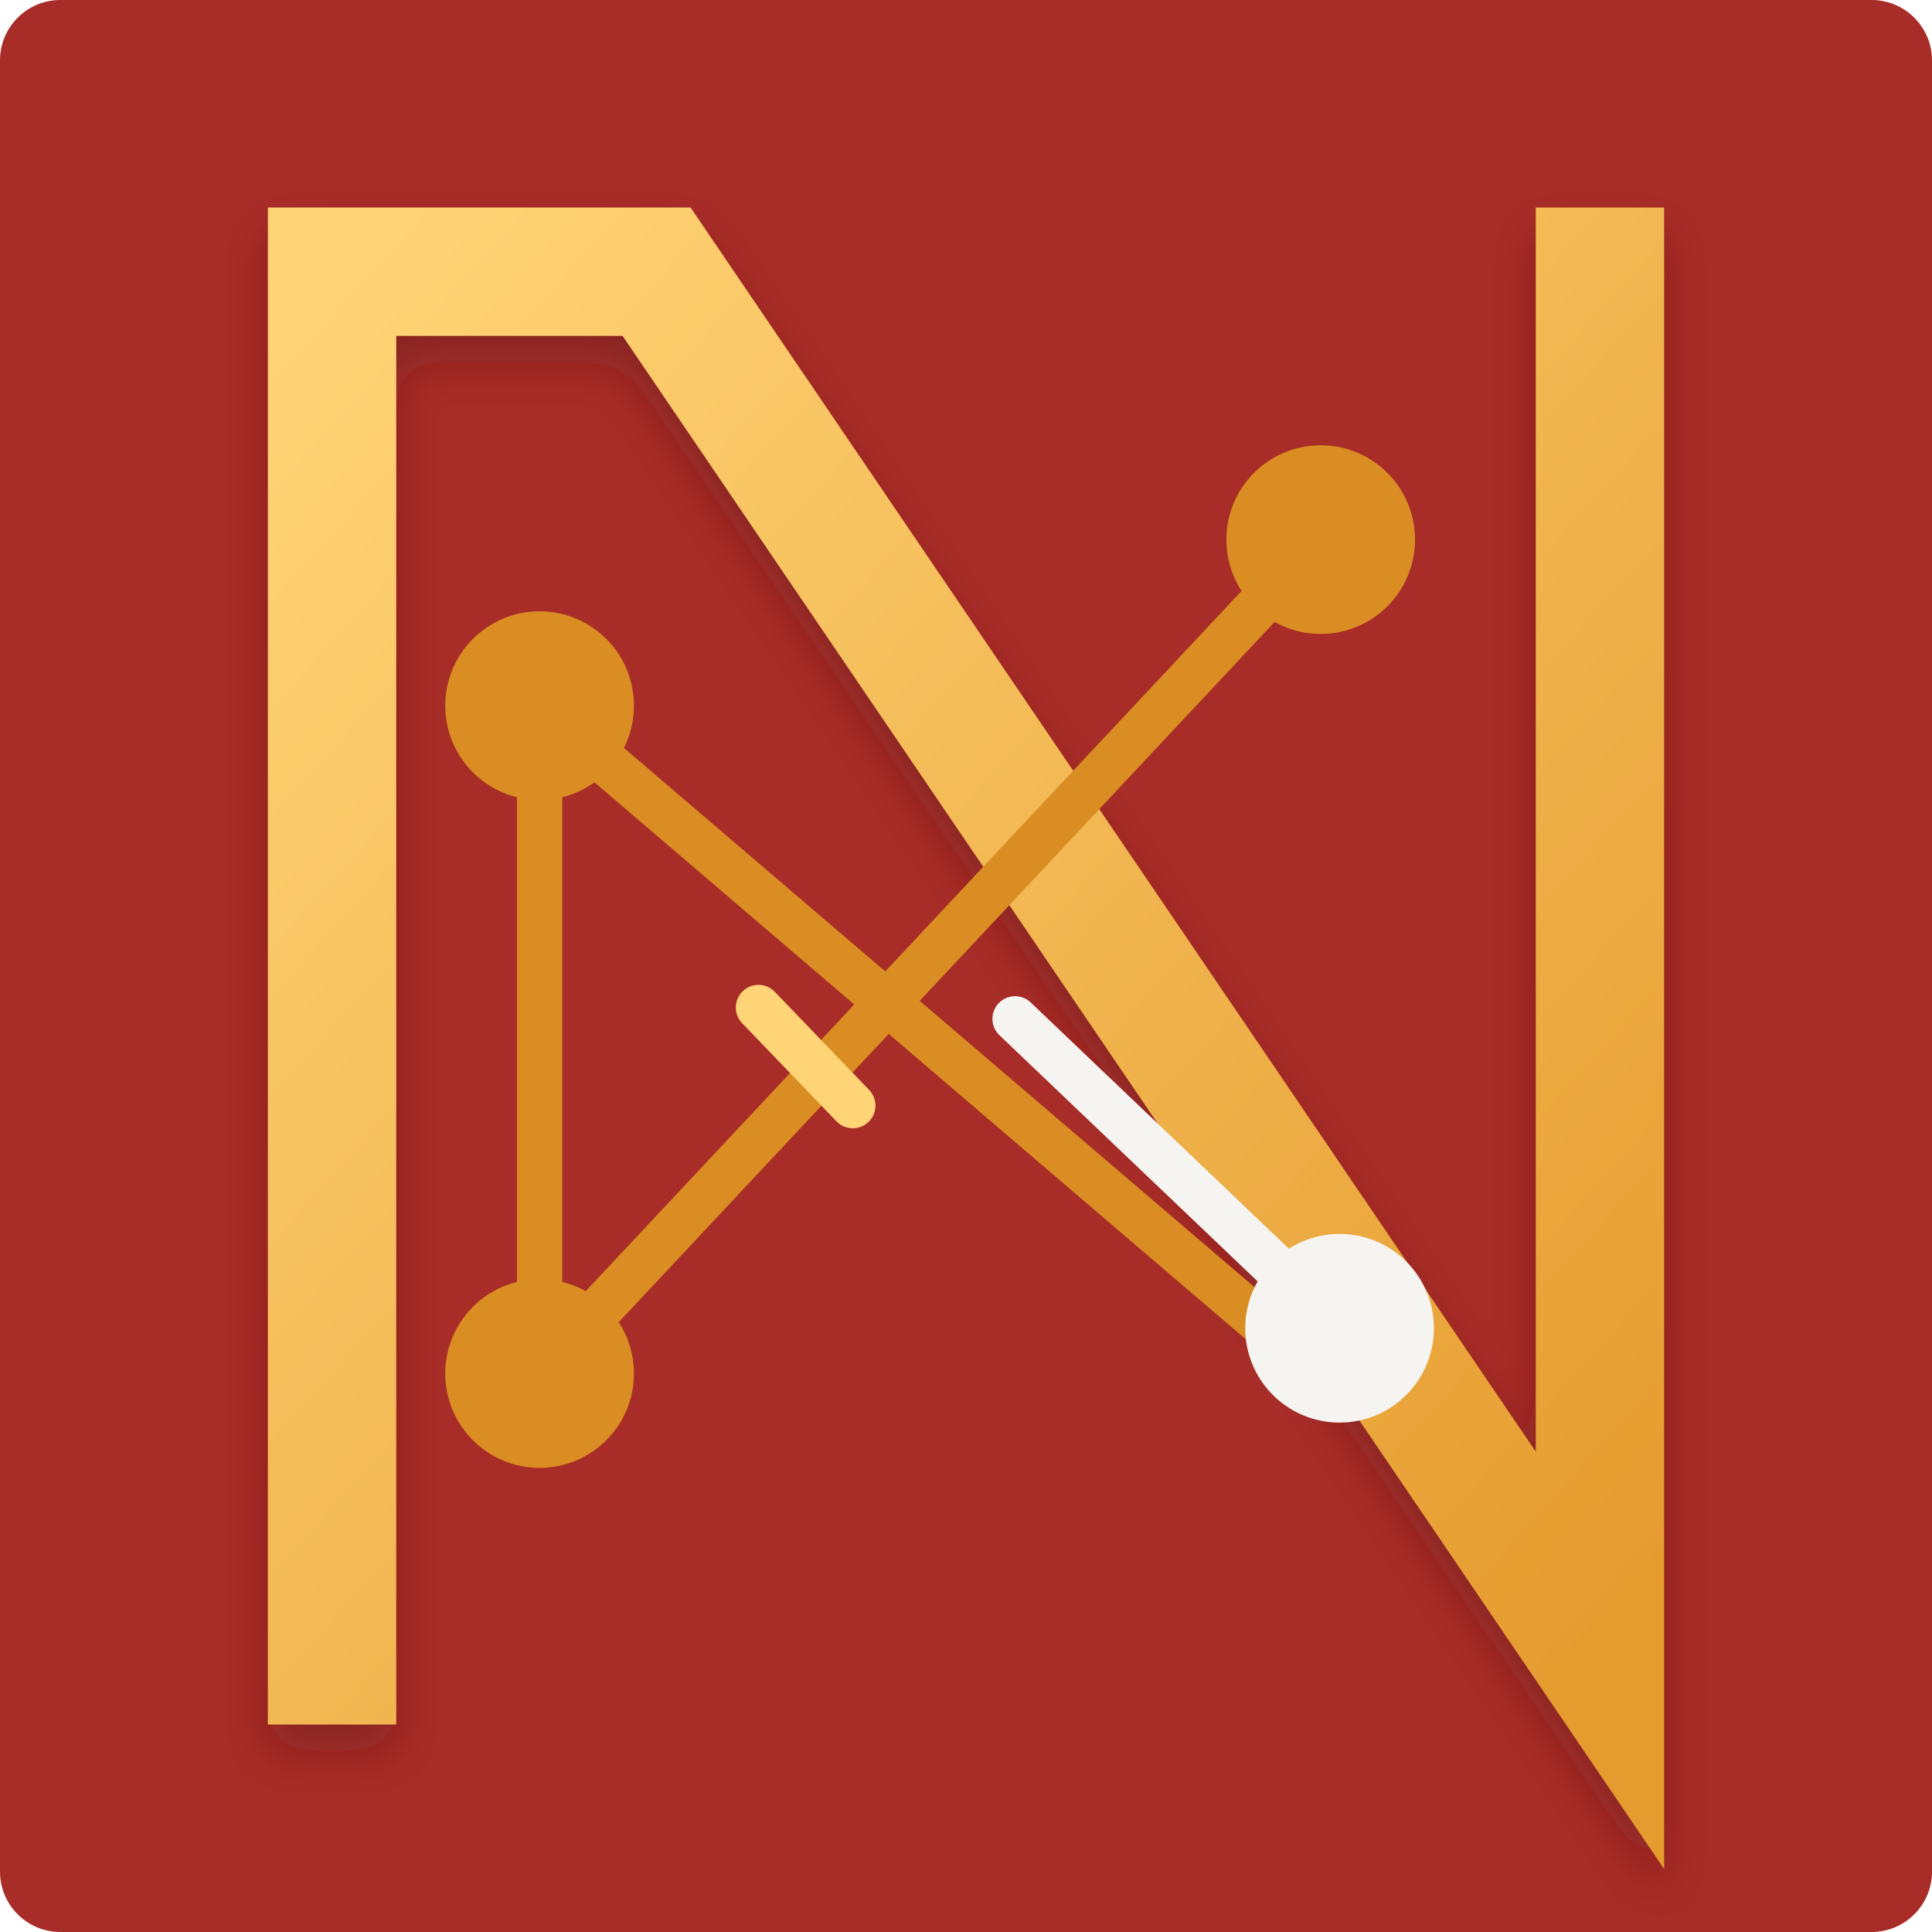
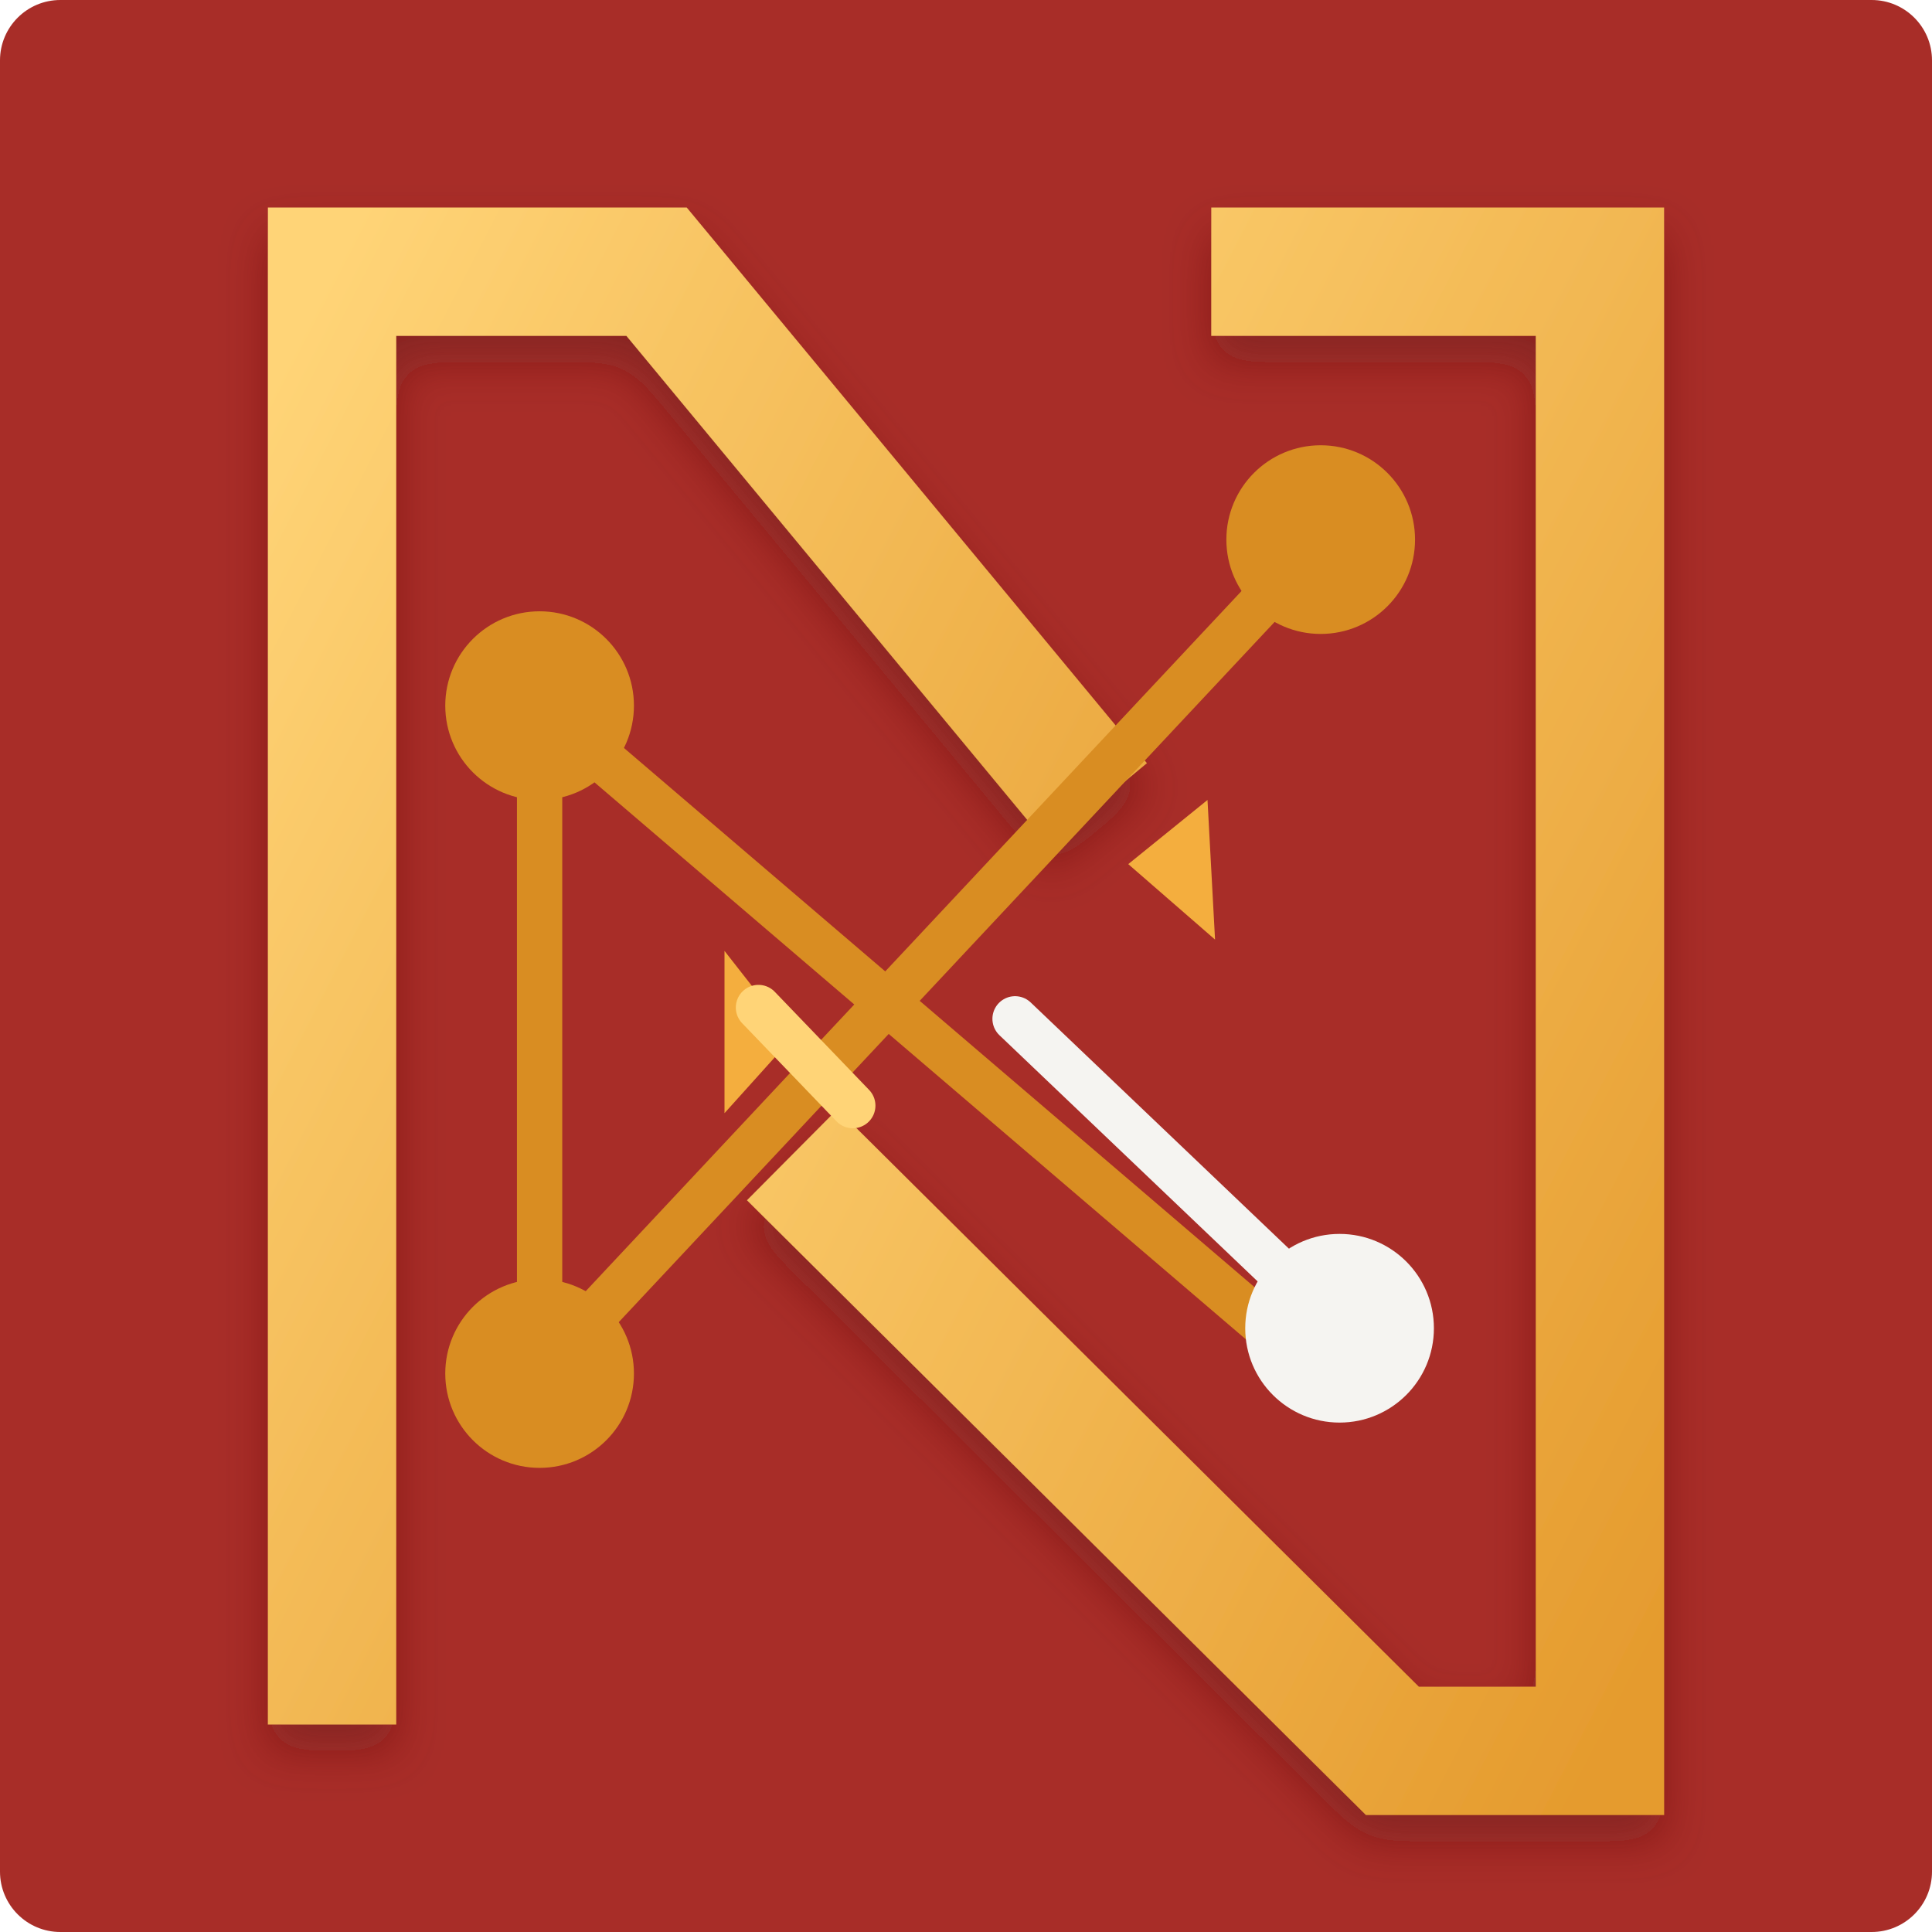
<svg xmlns="http://www.w3.org/2000/svg" viewBox="0 0 512 512" role="img" aria-labelledby="title desc">
  <defs>
    <linearGradient id="gold" x1="0" y1="0" x2="1" y2="1">
      <stop offset="0" stop-color="#ffd477" />
      <stop offset="1" stop-color="#e59b2e" />
    </linearGradient>
    <filter id="shadow" x="-20%" y="-20%" width="140%" height="140%">
      <feDropShadow dx="0" dy="7" stdDeviation="6" flood-color="#64131b" flood-opacity=".45" />
    </filter>
  </defs>
  <rect width="512" height="512" rx="16" fill="#a82d28" />
  <g filter="url(#shadow)" fill="none" stroke="url(#gold)" stroke-width="34" stroke-linecap="square" stroke-linejoin="miter">
-     <path d="M88 440V72h86L424 440V72" />
-     <path d="M88 440h86" />
-     <path d="M338 72h86" />
+     <path d="M88 440V72h86l106 128" />
+     <path d="M222 318l147 146h55V72h-86" />
  </g>
  <g fill="none" stroke="#d98d22" stroke-width="12" stroke-linecap="round" stroke-linejoin="round">
    <path d="M143 187v177" />
    <path d="M143 187l207 177" />
    <path d="M143 364L350 143" />
  </g>
  <g fill="#d98d22">
    <circle cx="143" cy="187" r="25" />
    <circle cx="143" cy="364" r="25" />
    <circle cx="350" cy="143" r="25" />
  </g>
+   <path d="M192 252l18 23-18 20z" fill="#f4ae3e" />
+   <path d="M299 229l21-17 2 37z" fill="#f4ae3e" />
  <path d="M269 270l86 82" fill="none" stroke="#f5f4f1" stroke-width="12" stroke-linecap="round" />
  <circle cx="355" cy="352" r="25" fill="#f5f4f1" />
  <path d="M201 267l25 26" fill="none" stroke="#ffd477" stroke-width="12" stroke-linecap="round" />
</svg>
